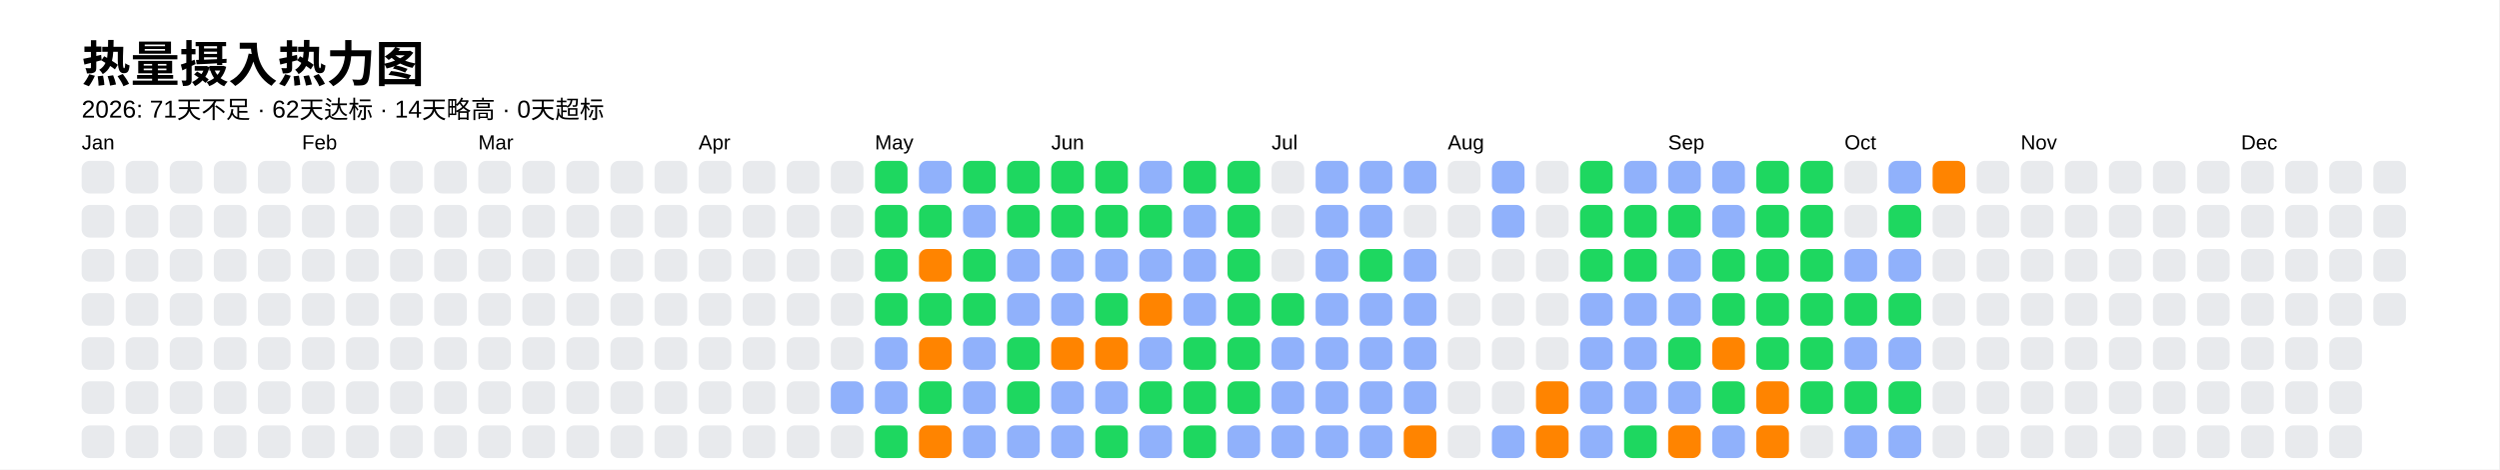
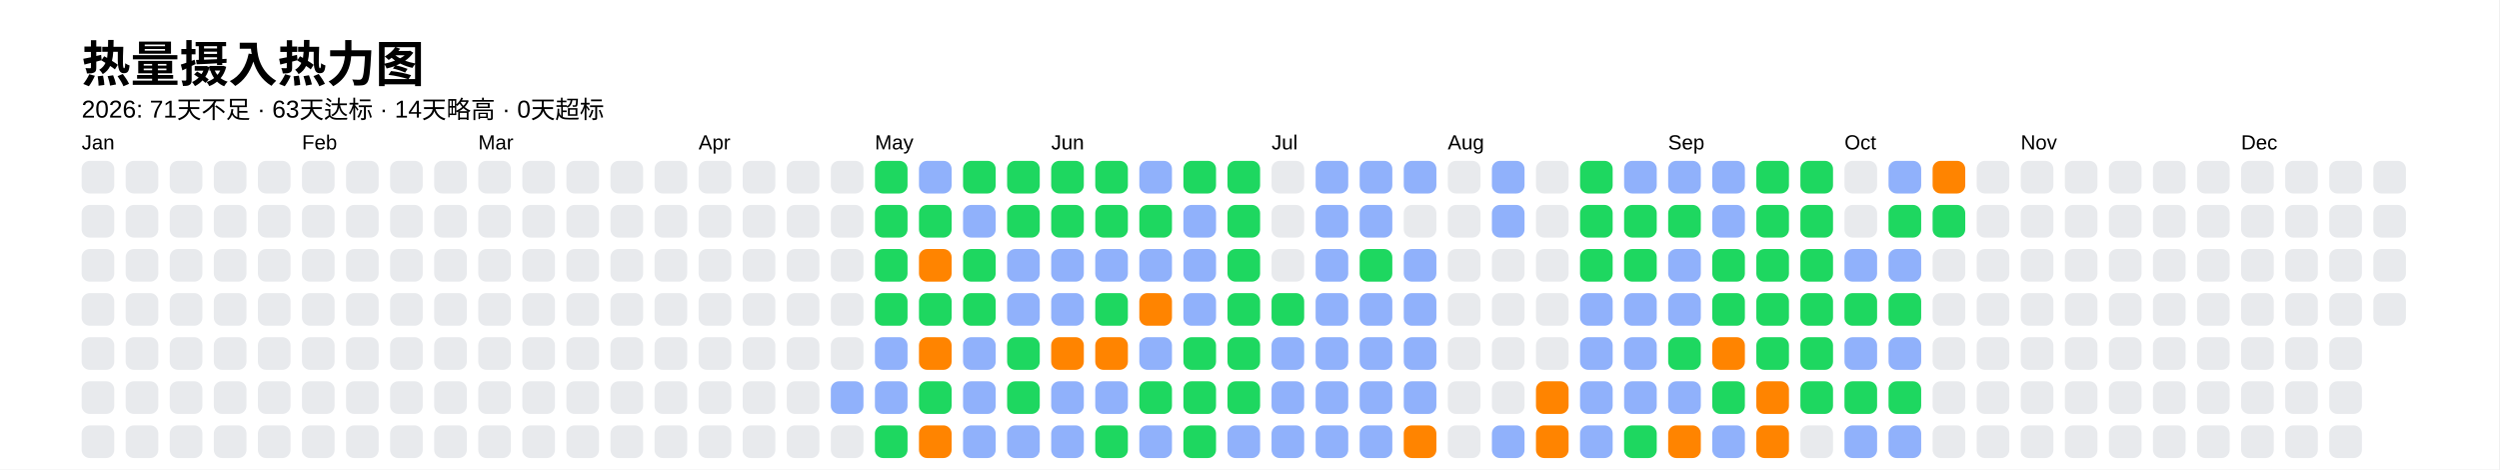
<svg xmlns="http://www.w3.org/2000/svg" style="background-color:white;" baseProfile="full" height="57.5mm" version="1.1" viewBox="0,0,306.2,57.5" width="306.2mm">
  <defs />
  <rect fill="#FFFFFF" height="57.5" width="306.2" x="0" y="0" />
  <text fill="#000000" style="font-size:6px; font-family:Arial; font-weight:bold;" x="10" y="10">热量摄入热力图</text>
-   <text fill="#000000" style="font-size:3px; font-family:Arial;" x="10" y="14.4">2026: 71天不足 · 62天达标 · 14天略高 · 0天超标</text>
+   <text fill="#000000" style="font-size:3px; font-family:Arial;" x="10" y="14.4">2026: 71天不足 · 63天达标 · 14天略高 · 0天超标</text>
  <text fill="#000000" style="font-size:2.5px; font-family:Arial" x="10" y="18.3">Jan</text>
  <rect fill="#E8EAED" height="4" rx="1" ry="1" width="4" x="10" y="19.7" />
  <rect fill="#E8EAED" height="4" rx="1" ry="1" width="4" x="10" y="25.1" />
  <rect fill="#E8EAED" height="4" rx="1" ry="1" width="4" x="10" y="30.5" />
  <rect fill="#E8EAED" height="4" rx="1" ry="1" width="4" x="10" y="35.9" />
  <rect fill="#E8EAED" height="4" rx="1" ry="1" width="4" x="10" y="41.3" />
  <rect fill="#E8EAED" height="4" rx="1" ry="1" width="4" x="10" y="46.7" />
  <rect fill="#E8EAED" height="4" rx="1" ry="1" width="4" x="10" y="52.1" />
  <rect fill="#E8EAED" height="4" rx="1" ry="1" width="4" x="15.4" y="19.7" />
  <rect fill="#E8EAED" height="4" rx="1" ry="1" width="4" x="15.4" y="25.1" />
  <rect fill="#E8EAED" height="4" rx="1" ry="1" width="4" x="15.4" y="30.5" />
  <rect fill="#E8EAED" height="4" rx="1" ry="1" width="4" x="15.4" y="35.9" />
  <rect fill="#E8EAED" height="4" rx="1" ry="1" width="4" x="15.4" y="41.3" />
  <rect fill="#E8EAED" height="4" rx="1" ry="1" width="4" x="15.4" y="46.7" />
  <rect fill="#E8EAED" height="4" rx="1" ry="1" width="4" x="15.4" y="52.1" />
  <rect fill="#E8EAED" height="4" rx="1" ry="1" width="4" x="20.8" y="19.7" />
  <rect fill="#E8EAED" height="4" rx="1" ry="1" width="4" x="20.8" y="25.1" />
  <rect fill="#E8EAED" height="4" rx="1" ry="1" width="4" x="20.8" y="30.5" />
  <rect fill="#E8EAED" height="4" rx="1" ry="1" width="4" x="20.8" y="35.9" />
  <rect fill="#E8EAED" height="4" rx="1" ry="1" width="4" x="20.8" y="41.3" />
  <rect fill="#E8EAED" height="4" rx="1" ry="1" width="4" x="20.8" y="46.7" />
  <rect fill="#E8EAED" height="4" rx="1" ry="1" width="4" x="20.8" y="52.1" />
  <rect fill="#E8EAED" height="4" rx="1" ry="1" width="4" x="26.2" y="19.7" />
  <rect fill="#E8EAED" height="4" rx="1" ry="1" width="4" x="26.2" y="25.1" />
  <rect fill="#E8EAED" height="4" rx="1" ry="1" width="4" x="26.2" y="30.5" />
  <rect fill="#E8EAED" height="4" rx="1" ry="1" width="4" x="26.2" y="35.9" />
  <rect fill="#E8EAED" height="4" rx="1" ry="1" width="4" x="26.2" y="41.3" />
  <rect fill="#E8EAED" height="4" rx="1" ry="1" width="4" x="26.2" y="46.7" />
  <rect fill="#E8EAED" height="4" rx="1" ry="1" width="4" x="26.2" y="52.1" />
  <rect fill="#E8EAED" height="4" rx="1" ry="1" width="4" x="31.6" y="19.7" />
  <rect fill="#E8EAED" height="4" rx="1" ry="1" width="4" x="31.6" y="25.1" />
  <rect fill="#E8EAED" height="4" rx="1" ry="1" width="4" x="31.6" y="30.5" />
  <rect fill="#E8EAED" height="4" rx="1" ry="1" width="4" x="31.6" y="35.9" />
  <rect fill="#E8EAED" height="4" rx="1" ry="1" width="4" x="31.6" y="41.3" />
  <rect fill="#E8EAED" height="4" rx="1" ry="1" width="4" x="31.6" y="46.7" />
  <rect fill="#E8EAED" height="4" rx="1" ry="1" width="4" x="31.6" y="52.1" />
  <text fill="#000000" style="font-size:2.5px; font-family:Arial" x="37.0" y="18.3">Feb</text>
  <rect fill="#E8EAED" height="4" rx="1" ry="1" width="4" x="37.0" y="19.7" />
  <rect fill="#E8EAED" height="4" rx="1" ry="1" width="4" x="37.0" y="25.1" />
  <rect fill="#E8EAED" height="4" rx="1" ry="1" width="4" x="37.0" y="30.5" />
  <rect fill="#E8EAED" height="4" rx="1" ry="1" width="4" x="37.0" y="35.9" />
  <rect fill="#E8EAED" height="4" rx="1" ry="1" width="4" x="37.0" y="41.3" />
  <rect fill="#E8EAED" height="4" rx="1" ry="1" width="4" x="37.0" y="46.7" />
  <rect fill="#E8EAED" height="4" rx="1" ry="1" width="4" x="37.0" y="52.1" />
  <rect fill="#E8EAED" height="4" rx="1" ry="1" width="4" x="42.4" y="19.7" />
  <rect fill="#E8EAED" height="4" rx="1" ry="1" width="4" x="42.4" y="25.1" />
  <rect fill="#E8EAED" height="4" rx="1" ry="1" width="4" x="42.4" y="30.5" />
  <rect fill="#E8EAED" height="4" rx="1" ry="1" width="4" x="42.4" y="35.9" />
  <rect fill="#E8EAED" height="4" rx="1" ry="1" width="4" x="42.4" y="41.3" />
  <rect fill="#E8EAED" height="4" rx="1" ry="1" width="4" x="42.4" y="46.7" />
  <rect fill="#E8EAED" height="4" rx="1" ry="1" width="4" x="42.4" y="52.1" />
  <rect fill="#E8EAED" height="4" rx="1" ry="1" width="4" x="47.8" y="19.7" />
  <rect fill="#E8EAED" height="4" rx="1" ry="1" width="4" x="47.8" y="25.1" />
  <rect fill="#E8EAED" height="4" rx="1" ry="1" width="4" x="47.8" y="30.5" />
  <rect fill="#E8EAED" height="4" rx="1" ry="1" width="4" x="47.8" y="35.9" />
  <rect fill="#E8EAED" height="4" rx="1" ry="1" width="4" x="47.8" y="41.3" />
  <rect fill="#E8EAED" height="4" rx="1" ry="1" width="4" x="47.8" y="46.7" />
  <rect fill="#E8EAED" height="4" rx="1" ry="1" width="4" x="47.8" y="52.1" />
  <rect fill="#E8EAED" height="4" rx="1" ry="1" width="4" x="53.2" y="19.7" />
  <rect fill="#E8EAED" height="4" rx="1" ry="1" width="4" x="53.2" y="25.1" />
  <rect fill="#E8EAED" height="4" rx="1" ry="1" width="4" x="53.2" y="30.5" />
  <rect fill="#E8EAED" height="4" rx="1" ry="1" width="4" x="53.2" y="35.9" />
  <rect fill="#E8EAED" height="4" rx="1" ry="1" width="4" x="53.2" y="41.3" />
  <rect fill="#E8EAED" height="4" rx="1" ry="1" width="4" x="53.2" y="46.7" />
  <rect fill="#E8EAED" height="4" rx="1" ry="1" width="4" x="53.2" y="52.1" />
  <text fill="#000000" style="font-size:2.5px; font-family:Arial" x="58.6" y="18.3">Mar</text>
  <rect fill="#E8EAED" height="4" rx="1" ry="1" width="4" x="58.6" y="19.7" />
  <rect fill="#E8EAED" height="4" rx="1" ry="1" width="4" x="58.6" y="25.1" />
  <rect fill="#E8EAED" height="4" rx="1" ry="1" width="4" x="58.6" y="30.5" />
  <rect fill="#E8EAED" height="4" rx="1" ry="1" width="4" x="58.6" y="35.9" />
  <rect fill="#E8EAED" height="4" rx="1" ry="1" width="4" x="58.6" y="41.3" />
  <rect fill="#E8EAED" height="4" rx="1" ry="1" width="4" x="58.6" y="46.7" />
  <rect fill="#E8EAED" height="4" rx="1" ry="1" width="4" x="58.6" y="52.1" />
  <rect fill="#E8EAED" height="4" rx="1" ry="1" width="4" x="64" y="19.7" />
  <rect fill="#E8EAED" height="4" rx="1" ry="1" width="4" x="64" y="25.1" />
  <rect fill="#E8EAED" height="4" rx="1" ry="1" width="4" x="64" y="30.5" />
  <rect fill="#E8EAED" height="4" rx="1" ry="1" width="4" x="64" y="35.9" />
  <rect fill="#E8EAED" height="4" rx="1" ry="1" width="4" x="64" y="41.3" />
  <rect fill="#E8EAED" height="4" rx="1" ry="1" width="4" x="64" y="46.7" />
  <rect fill="#E8EAED" height="4" rx="1" ry="1" width="4" x="64" y="52.1" />
  <rect fill="#E8EAED" height="4" rx="1" ry="1" width="4" x="69.4" y="19.7" />
  <rect fill="#E8EAED" height="4" rx="1" ry="1" width="4" x="69.4" y="25.1" />
  <rect fill="#E8EAED" height="4" rx="1" ry="1" width="4" x="69.4" y="30.5" />
  <rect fill="#E8EAED" height="4" rx="1" ry="1" width="4" x="69.4" y="35.9" />
  <rect fill="#E8EAED" height="4" rx="1" ry="1" width="4" x="69.4" y="41.3" />
  <rect fill="#E8EAED" height="4" rx="1" ry="1" width="4" x="69.4" y="46.7" />
  <rect fill="#E8EAED" height="4" rx="1" ry="1" width="4" x="69.4" y="52.1" />
  <rect fill="#E8EAED" height="4" rx="1" ry="1" width="4" x="74.8" y="19.7" />
  <rect fill="#E8EAED" height="4" rx="1" ry="1" width="4" x="74.8" y="25.1" />
  <rect fill="#E8EAED" height="4" rx="1" ry="1" width="4" x="74.8" y="30.5" />
  <rect fill="#E8EAED" height="4" rx="1" ry="1" width="4" x="74.8" y="35.9" />
  <rect fill="#E8EAED" height="4" rx="1" ry="1" width="4" x="74.8" y="41.3" />
  <rect fill="#E8EAED" height="4" rx="1" ry="1" width="4" x="74.8" y="46.7" />
  <rect fill="#E8EAED" height="4" rx="1" ry="1" width="4" x="74.8" y="52.1" />
  <rect fill="#E8EAED" height="4" rx="1" ry="1" width="4" x="80.2" y="19.7" />
  <rect fill="#E8EAED" height="4" rx="1" ry="1" width="4" x="80.2" y="25.1" />
  <rect fill="#E8EAED" height="4" rx="1" ry="1" width="4" x="80.2" y="30.5" />
  <rect fill="#E8EAED" height="4" rx="1" ry="1" width="4" x="80.2" y="35.9" />
  <rect fill="#E8EAED" height="4" rx="1" ry="1" width="4" x="80.2" y="41.3" />
  <rect fill="#E8EAED" height="4" rx="1" ry="1" width="4" x="80.2" y="46.7" />
  <rect fill="#E8EAED" height="4" rx="1" ry="1" width="4" x="80.2" y="52.1" />
  <text fill="#000000" style="font-size:2.5px; font-family:Arial" x="85.6" y="18.3">Apr</text>
  <rect fill="#E8EAED" height="4" rx="1" ry="1" width="4" x="85.6" y="19.7" />
  <rect fill="#E8EAED" height="4" rx="1" ry="1" width="4" x="85.6" y="25.1" />
  <rect fill="#E8EAED" height="4" rx="1" ry="1" width="4" x="85.6" y="30.5" />
  <rect fill="#E8EAED" height="4" rx="1" ry="1" width="4" x="85.6" y="35.9" />
  <rect fill="#E8EAED" height="4" rx="1" ry="1" width="4" x="85.6" y="41.3" />
  <rect fill="#E8EAED" height="4" rx="1" ry="1" width="4" x="85.6" y="46.7" />
  <rect fill="#E8EAED" height="4" rx="1" ry="1" width="4" x="85.6" y="52.1" />
  <rect fill="#E8EAED" height="4" rx="1" ry="1" width="4" x="91" y="19.7" />
  <rect fill="#E8EAED" height="4" rx="1" ry="1" width="4" x="91" y="25.1" />
  <rect fill="#E8EAED" height="4" rx="1" ry="1" width="4" x="91" y="30.5" />
  <rect fill="#E8EAED" height="4" rx="1" ry="1" width="4" x="91" y="35.9" />
  <rect fill="#E8EAED" height="4" rx="1" ry="1" width="4" x="91" y="41.3" />
  <rect fill="#E8EAED" height="4" rx="1" ry="1" width="4" x="91" y="46.7" />
  <rect fill="#E8EAED" height="4" rx="1" ry="1" width="4" x="91" y="52.1" />
  <rect fill="#E8EAED" height="4" rx="1" ry="1" width="4" x="96.4" y="19.7" />
  <rect fill="#E8EAED" height="4" rx="1" ry="1" width="4" x="96.4" y="25.1" />
  <rect fill="#E8EAED" height="4" rx="1" ry="1" width="4" x="96.4" y="30.5" />
  <rect fill="#E8EAED" height="4" rx="1" ry="1" width="4" x="96.4" y="35.9" />
  <rect fill="#E8EAED" height="4" rx="1" ry="1" width="4" x="96.4" y="41.3" />
  <rect fill="#E8EAED" height="4" rx="1" ry="1" width="4" x="96.4" y="46.7" />
  <rect fill="#E8EAED" height="4" rx="1" ry="1" width="4" x="96.4" y="52.1" />
  <rect fill="#E8EAED" height="4" rx="1" ry="1" width="4" x="101.8" y="19.7" />
  <rect fill="#E8EAED" height="4" rx="1" ry="1" width="4" x="101.8" y="25.1" />
  <rect fill="#E8EAED" height="4" rx="1" ry="1" width="4" x="101.8" y="30.5" />
  <rect fill="#E8EAED" height="4" rx="1" ry="1" width="4" x="101.8" y="35.9" />
  <rect fill="#E8EAED" height="4" rx="1" ry="1" width="4" x="101.8" y="41.3" />
  <rect fill="#90b1fb" height="4" rx="1" ry="1" width="4" x="101.8" y="46.7" />
  <rect fill="#E8EAED" height="4" rx="1" ry="1" width="4" x="101.8" y="52.1" />
  <text fill="#000000" style="font-size:2.5px; font-family:Arial" x="107.2" y="18.3">May</text>
  <rect fill="#1ed760" height="4" rx="1" ry="1" width="4" x="107.2" y="19.7" />
  <rect fill="#1ed760" height="4" rx="1" ry="1" width="4" x="107.2" y="25.1" />
  <rect fill="#1ed760" height="4" rx="1" ry="1" width="4" x="107.2" y="30.5" />
  <rect fill="#1ed760" height="4" rx="1" ry="1" width="4" x="107.2" y="35.9" />
  <rect fill="#90b1fb" height="4" rx="1" ry="1" width="4" x="107.2" y="41.3" />
  <rect fill="#90b1fb" height="4" rx="1" ry="1" width="4" x="107.2" y="46.7" />
  <rect fill="#1ed760" height="4" rx="1" ry="1" width="4" x="107.2" y="52.1" />
  <rect fill="#90b1fb" height="4" rx="1" ry="1" width="4" x="112.6" y="19.7" />
  <rect fill="#1ed760" height="4" rx="1" ry="1" width="4" x="112.6" y="25.1" />
  <rect fill="#ff8400" height="4" rx="1" ry="1" width="4" x="112.6" y="30.5" />
  <rect fill="#1ed760" height="4" rx="1" ry="1" width="4" x="112.6" y="35.9" />
  <rect fill="#ff8400" height="4" rx="1" ry="1" width="4" x="112.6" y="41.3" />
  <rect fill="#1ed760" height="4" rx="1" ry="1" width="4" x="112.6" y="46.7" />
  <rect fill="#ff8400" height="4" rx="1" ry="1" width="4" x="112.6" y="52.1" />
  <rect fill="#1ed760" height="4" rx="1" ry="1" width="4" x="118" y="19.7" />
  <rect fill="#90b1fb" height="4" rx="1" ry="1" width="4" x="118" y="25.1" />
  <rect fill="#1ed760" height="4" rx="1" ry="1" width="4" x="118" y="30.5" />
  <rect fill="#1ed760" height="4" rx="1" ry="1" width="4" x="118" y="35.9" />
  <rect fill="#90b1fb" height="4" rx="1" ry="1" width="4" x="118" y="41.3" />
  <rect fill="#90b1fb" height="4" rx="1" ry="1" width="4" x="118" y="46.7" />
  <rect fill="#90b1fb" height="4" rx="1" ry="1" width="4" x="118" y="52.1" />
  <rect fill="#1ed760" height="4" rx="1" ry="1" width="4" x="123.4" y="19.7" />
  <rect fill="#1ed760" height="4" rx="1" ry="1" width="4" x="123.4" y="25.1" />
  <rect fill="#90b1fb" height="4" rx="1" ry="1" width="4" x="123.4" y="30.5" />
  <rect fill="#90b1fb" height="4" rx="1" ry="1" width="4" x="123.4" y="35.9" />
  <rect fill="#1ed760" height="4" rx="1" ry="1" width="4" x="123.4" y="41.3" />
  <rect fill="#1ed760" height="4" rx="1" ry="1" width="4" x="123.4" y="46.7" />
  <rect fill="#90b1fb" height="4" rx="1" ry="1" width="4" x="123.4" y="52.1" />
  <text fill="#000000" style="font-size:2.5px; font-family:Arial" x="128.8" y="18.3">Jun</text>
  <rect fill="#1ed760" height="4" rx="1" ry="1" width="4" x="128.8" y="19.7" />
  <rect fill="#1ed760" height="4" rx="1" ry="1" width="4" x="128.8" y="25.1" />
  <rect fill="#90b1fb" height="4" rx="1" ry="1" width="4" x="128.8" y="30.5" />
  <rect fill="#90b1fb" height="4" rx="1" ry="1" width="4" x="128.8" y="35.9" />
  <rect fill="#ff8400" height="4" rx="1" ry="1" width="4" x="128.8" y="41.3" />
  <rect fill="#90b1fb" height="4" rx="1" ry="1" width="4" x="128.8" y="46.7" />
  <rect fill="#90b1fb" height="4" rx="1" ry="1" width="4" x="128.8" y="52.1" />
  <rect fill="#1ed760" height="4" rx="1" ry="1" width="4" x="134.2" y="19.7" />
  <rect fill="#1ed760" height="4" rx="1" ry="1" width="4" x="134.2" y="25.1" />
  <rect fill="#90b1fb" height="4" rx="1" ry="1" width="4" x="134.2" y="30.5" />
  <rect fill="#1ed760" height="4" rx="1" ry="1" width="4" x="134.2" y="35.9" />
  <rect fill="#ff8400" height="4" rx="1" ry="1" width="4" x="134.2" y="41.3" />
  <rect fill="#90b1fb" height="4" rx="1" ry="1" width="4" x="134.2" y="46.7" />
  <rect fill="#1ed760" height="4" rx="1" ry="1" width="4" x="134.2" y="52.1" />
  <rect fill="#90b1fb" height="4" rx="1" ry="1" width="4" x="139.6" y="19.7" />
  <rect fill="#1ed760" height="4" rx="1" ry="1" width="4" x="139.6" y="25.1" />
  <rect fill="#90b1fb" height="4" rx="1" ry="1" width="4" x="139.6" y="30.5" />
  <rect fill="#ff8400" height="4" rx="1" ry="1" width="4" x="139.6" y="35.9" />
  <rect fill="#90b1fb" height="4" rx="1" ry="1" width="4" x="139.6" y="41.3" />
  <rect fill="#1ed760" height="4" rx="1" ry="1" width="4" x="139.6" y="46.7" />
  <rect fill="#90b1fb" height="4" rx="1" ry="1" width="4" x="139.6" y="52.1" />
  <rect fill="#1ed760" height="4" rx="1" ry="1" width="4" x="145" y="19.7" />
  <rect fill="#90b1fb" height="4" rx="1" ry="1" width="4" x="145" y="25.1" />
  <rect fill="#90b1fb" height="4" rx="1" ry="1" width="4" x="145" y="30.5" />
  <rect fill="#90b1fb" height="4" rx="1" ry="1" width="4" x="145" y="35.9" />
  <rect fill="#1ed760" height="4" rx="1" ry="1" width="4" x="145" y="41.3" />
  <rect fill="#1ed760" height="4" rx="1" ry="1" width="4" x="145" y="46.7" />
  <rect fill="#1ed760" height="4" rx="1" ry="1" width="4" x="145" y="52.1" />
  <rect fill="#1ed760" height="4" rx="1" ry="1" width="4" x="150.4" y="19.7" />
  <rect fill="#1ed760" height="4" rx="1" ry="1" width="4" x="150.4" y="25.1" />
  <rect fill="#1ed760" height="4" rx="1" ry="1" width="4" x="150.4" y="30.5" />
  <rect fill="#1ed760" height="4" rx="1" ry="1" width="4" x="150.4" y="35.9" />
  <rect fill="#1ed760" height="4" rx="1" ry="1" width="4" x="150.4" y="41.3" />
  <rect fill="#1ed760" height="4" rx="1" ry="1" width="4" x="150.4" y="46.7" />
  <rect fill="#90b1fb" height="4" rx="1" ry="1" width="4" x="150.4" y="52.1" />
  <text fill="#000000" style="font-size:2.5px; font-family:Arial" x="155.8" y="18.3">Jul</text>
  <rect fill="#E8EAED" height="4" rx="1" ry="1" width="4" x="155.8" y="19.7" />
  <rect fill="#E8EAED" height="4" rx="1" ry="1" width="4" x="155.8" y="25.1" />
  <rect fill="#E8EAED" height="4" rx="1" ry="1" width="4" x="155.8" y="30.5" />
  <rect fill="#1ed760" height="4" rx="1" ry="1" width="4" x="155.8" y="35.9" />
  <rect fill="#90b1fb" height="4" rx="1" ry="1" width="4" x="155.8" y="41.3" />
  <rect fill="#90b1fb" height="4" rx="1" ry="1" width="4" x="155.8" y="46.7" />
  <rect fill="#90b1fb" height="4" rx="1" ry="1" width="4" x="155.8" y="52.1" />
  <rect fill="#90b1fb" height="4" rx="1" ry="1" width="4" x="161.2" y="19.7" />
  <rect fill="#90b1fb" height="4" rx="1" ry="1" width="4" x="161.2" y="25.1" />
  <rect fill="#90b1fb" height="4" rx="1" ry="1" width="4" x="161.2" y="30.5" />
  <rect fill="#90b1fb" height="4" rx="1" ry="1" width="4" x="161.2" y="35.9" />
  <rect fill="#90b1fb" height="4" rx="1" ry="1" width="4" x="161.2" y="41.3" />
  <rect fill="#90b1fb" height="4" rx="1" ry="1" width="4" x="161.2" y="46.7" />
  <rect fill="#90b1fb" height="4" rx="1" ry="1" width="4" x="161.2" y="52.1" />
  <rect fill="#90b1fb" height="4" rx="1" ry="1" width="4" x="166.6" y="19.7" />
  <rect fill="#90b1fb" height="4" rx="1" ry="1" width="4" x="166.6" y="25.1" />
  <rect fill="#1ed760" height="4" rx="1" ry="1" width="4" x="166.6" y="30.5" />
  <rect fill="#90b1fb" height="4" rx="1" ry="1" width="4" x="166.6" y="35.9" />
  <rect fill="#90b1fb" height="4" rx="1" ry="1" width="4" x="166.6" y="41.3" />
  <rect fill="#90b1fb" height="4" rx="1" ry="1" width="4" x="166.6" y="46.7" />
  <rect fill="#90b1fb" height="4" rx="1" ry="1" width="4" x="166.6" y="52.1" />
  <rect fill="#90b1fb" height="4" rx="1" ry="1" width="4" x="172" y="19.7" />
  <rect fill="#E8EAED" height="4" rx="1" ry="1" width="4" x="172" y="25.1" />
  <rect fill="#90b1fb" height="4" rx="1" ry="1" width="4" x="172" y="30.5" />
  <rect fill="#90b1fb" height="4" rx="1" ry="1" width="4" x="172" y="35.9" />
  <rect fill="#90b1fb" height="4" rx="1" ry="1" width="4" x="172" y="41.3" />
  <rect fill="#90b1fb" height="4" rx="1" ry="1" width="4" x="172" y="46.7" />
  <rect fill="#ff8400" height="4" rx="1" ry="1" width="4" x="172" y="52.1" />
  <text fill="#000000" style="font-size:2.5px; font-family:Arial" x="177.4" y="18.3">Aug</text>
  <rect fill="#E8EAED" height="4" rx="1" ry="1" width="4" x="177.4" y="19.7" />
  <rect fill="#E8EAED" height="4" rx="1" ry="1" width="4" x="177.4" y="25.1" />
  <rect fill="#E8EAED" height="4" rx="1" ry="1" width="4" x="177.4" y="30.5" />
  <rect fill="#E8EAED" height="4" rx="1" ry="1" width="4" x="177.4" y="35.9" />
  <rect fill="#E8EAED" height="4" rx="1" ry="1" width="4" x="177.4" y="41.3" />
  <rect fill="#E8EAED" height="4" rx="1" ry="1" width="4" x="177.4" y="46.7" />
  <rect fill="#E8EAED" height="4" rx="1" ry="1" width="4" x="177.4" y="52.1" />
  <rect fill="#90b1fb" height="4" rx="1" ry="1" width="4" x="182.8" y="19.7" />
  <rect fill="#90b1fb" height="4" rx="1" ry="1" width="4" x="182.8" y="25.1" />
  <rect fill="#E8EAED" height="4" rx="1" ry="1" width="4" x="182.8" y="30.5" />
  <rect fill="#E8EAED" height="4" rx="1" ry="1" width="4" x="182.8" y="35.9" />
  <rect fill="#E8EAED" height="4" rx="1" ry="1" width="4" x="182.8" y="41.3" />
  <rect fill="#E8EAED" height="4" rx="1" ry="1" width="4" x="182.8" y="46.7" />
  <rect fill="#90b1fb" height="4" rx="1" ry="1" width="4" x="182.8" y="52.1" />
  <rect fill="#E8EAED" height="4" rx="1" ry="1" width="4" x="188.2" y="19.7" />
  <rect fill="#E8EAED" height="4" rx="1" ry="1" width="4" x="188.2" y="25.1" />
  <rect fill="#E8EAED" height="4" rx="1" ry="1" width="4" x="188.2" y="30.5" />
  <rect fill="#E8EAED" height="4" rx="1" ry="1" width="4" x="188.2" y="35.9" />
  <rect fill="#E8EAED" height="4" rx="1" ry="1" width="4" x="188.2" y="41.3" />
  <rect fill="#ff8400" height="4" rx="1" ry="1" width="4" x="188.2" y="46.7" />
  <rect fill="#ff8400" height="4" rx="1" ry="1" width="4" x="188.2" y="52.1" />
  <rect fill="#1ed760" height="4" rx="1" ry="1" width="4" x="193.6" y="19.7" />
  <rect fill="#1ed760" height="4" rx="1" ry="1" width="4" x="193.6" y="25.1" />
  <rect fill="#1ed760" height="4" rx="1" ry="1" width="4" x="193.6" y="30.5" />
  <rect fill="#90b1fb" height="4" rx="1" ry="1" width="4" x="193.6" y="35.9" />
  <rect fill="#90b1fb" height="4" rx="1" ry="1" width="4" x="193.6" y="41.3" />
  <rect fill="#90b1fb" height="4" rx="1" ry="1" width="4" x="193.6" y="46.7" />
  <rect fill="#90b1fb" height="4" rx="1" ry="1" width="4" x="193.6" y="52.1" />
  <rect fill="#90b1fb" height="4" rx="1" ry="1" width="4" x="199" y="19.7" />
  <rect fill="#1ed760" height="4" rx="1" ry="1" width="4" x="199" y="25.1" />
  <rect fill="#1ed760" height="4" rx="1" ry="1" width="4" x="199" y="30.5" />
  <rect fill="#90b1fb" height="4" rx="1" ry="1" width="4" x="199" y="35.9" />
  <rect fill="#90b1fb" height="4" rx="1" ry="1" width="4" x="199" y="41.3" />
  <rect fill="#90b1fb" height="4" rx="1" ry="1" width="4" x="199" y="46.7" />
  <rect fill="#1ed760" height="4" rx="1" ry="1" width="4" x="199" y="52.1" />
  <text fill="#000000" style="font-size:2.5px; font-family:Arial" x="204.4" y="18.3">Sep</text>
  <rect fill="#90b1fb" height="4" rx="1" ry="1" width="4" x="204.4" y="19.7" />
  <rect fill="#1ed760" height="4" rx="1" ry="1" width="4" x="204.4" y="25.1" />
  <rect fill="#90b1fb" height="4" rx="1" ry="1" width="4" x="204.4" y="30.5" />
  <rect fill="#90b1fb" height="4" rx="1" ry="1" width="4" x="204.4" y="35.9" />
  <rect fill="#1ed760" height="4" rx="1" ry="1" width="4" x="204.4" y="41.3" />
  <rect fill="#90b1fb" height="4" rx="1" ry="1" width="4" x="204.4" y="46.7" />
  <rect fill="#ff8400" height="4" rx="1" ry="1" width="4" x="204.4" y="52.1" />
  <rect fill="#90b1fb" height="4" rx="1" ry="1" width="4" x="209.8" y="19.7" />
  <rect fill="#90b1fb" height="4" rx="1" ry="1" width="4" x="209.8" y="25.1" />
  <rect fill="#1ed760" height="4" rx="1" ry="1" width="4" x="209.8" y="30.5" />
  <rect fill="#1ed760" height="4" rx="1" ry="1" width="4" x="209.8" y="35.9" />
  <rect fill="#ff8400" height="4" rx="1" ry="1" width="4" x="209.8" y="41.3" />
  <rect fill="#1ed760" height="4" rx="1" ry="1" width="4" x="209.8" y="46.7" />
  <rect fill="#90b1fb" height="4" rx="1" ry="1" width="4" x="209.8" y="52.1" />
  <rect fill="#1ed760" height="4" rx="1" ry="1" width="4" x="215.2" y="19.7" />
  <rect fill="#1ed760" height="4" rx="1" ry="1" width="4" x="215.2" y="25.1" />
  <rect fill="#1ed760" height="4" rx="1" ry="1" width="4" x="215.2" y="30.5" />
  <rect fill="#1ed760" height="4" rx="1" ry="1" width="4" x="215.2" y="35.9" />
  <rect fill="#1ed760" height="4" rx="1" ry="1" width="4" x="215.2" y="41.3" />
  <rect fill="#ff8400" height="4" rx="1" ry="1" width="4" x="215.2" y="46.7" />
  <rect fill="#ff8400" height="4" rx="1" ry="1" width="4" x="215.2" y="52.1" />
  <rect fill="#1ed760" height="4" rx="1" ry="1" width="4" x="220.6" y="19.7" />
  <rect fill="#1ed760" height="4" rx="1" ry="1" width="4" x="220.6" y="25.1" />
  <rect fill="#1ed760" height="4" rx="1" ry="1" width="4" x="220.6" y="30.5" />
  <rect fill="#1ed760" height="4" rx="1" ry="1" width="4" x="220.6" y="35.9" />
  <rect fill="#1ed760" height="4" rx="1" ry="1" width="4" x="220.6" y="41.3" />
  <rect fill="#1ed760" height="4" rx="1" ry="1" width="4" x="220.6" y="46.7" />
  <rect fill="#E8EAED" height="4" rx="1" ry="1" width="4" x="220.6" y="52.1" />
  <text fill="#000000" style="font-size:2.5px; font-family:Arial" x="226" y="18.3">Oct</text>
  <rect fill="#E8EAED" height="4" rx="1" ry="1" width="4" x="226" y="19.7" />
  <rect fill="#E8EAED" height="4" rx="1" ry="1" width="4" x="226" y="25.1" />
  <rect fill="#90b1fb" height="4" rx="1" ry="1" width="4" x="226" y="30.5" />
  <rect fill="#1ed760" height="4" rx="1" ry="1" width="4" x="226" y="35.9" />
  <rect fill="#90b1fb" height="4" rx="1" ry="1" width="4" x="226" y="41.3" />
  <rect fill="#1ed760" height="4" rx="1" ry="1" width="4" x="226" y="46.7" />
  <rect fill="#90b1fb" height="4" rx="1" ry="1" width="4" x="226" y="52.1" />
  <rect fill="#90b1fb" height="4" rx="1" ry="1" width="4" x="231.4" y="19.7" />
  <rect fill="#1ed760" height="4" rx="1" ry="1" width="4" x="231.4" y="25.1" />
  <rect fill="#90b1fb" height="4" rx="1" ry="1" width="4" x="231.4" y="30.5" />
  <rect fill="#1ed760" height="4" rx="1" ry="1" width="4" x="231.4" y="35.9" />
  <rect fill="#90b1fb" height="4" rx="1" ry="1" width="4" x="231.4" y="41.3" />
  <rect fill="#1ed760" height="4" rx="1" ry="1" width="4" x="231.4" y="46.7" />
  <rect fill="#90b1fb" height="4" rx="1" ry="1" width="4" x="231.4" y="52.1" />
  <rect fill="#ff8400" height="4" rx="1" ry="1" width="4" x="236.8" y="19.7" />
-   <rect fill="#E8EAED" height="4" rx="1" ry="1" width="4" x="236.8" y="25.1" />
+   <rect fill="#1ed760" height="4" rx="1" ry="1" width="4" x="236.8" y="25.1" />
  <rect fill="#E8EAED" height="4" rx="1" ry="1" width="4" x="236.8" y="30.5" />
  <rect fill="#E8EAED" height="4" rx="1" ry="1" width="4" x="236.8" y="35.9" />
  <rect fill="#E8EAED" height="4" rx="1" ry="1" width="4" x="236.8" y="41.3" />
  <rect fill="#E8EAED" height="4" rx="1" ry="1" width="4" x="236.8" y="46.7" />
  <rect fill="#E8EAED" height="4" rx="1" ry="1" width="4" x="236.8" y="52.1" />
  <rect fill="#E8EAED" height="4" rx="1" ry="1" width="4" x="242.2" y="19.7" />
  <rect fill="#E8EAED" height="4" rx="1" ry="1" width="4" x="242.2" y="25.1" />
  <rect fill="#E8EAED" height="4" rx="1" ry="1" width="4" x="242.2" y="30.5" />
  <rect fill="#E8EAED" height="4" rx="1" ry="1" width="4" x="242.2" y="35.9" />
  <rect fill="#E8EAED" height="4" rx="1" ry="1" width="4" x="242.2" y="41.3" />
  <rect fill="#E8EAED" height="4" rx="1" ry="1" width="4" x="242.2" y="46.7" />
  <rect fill="#E8EAED" height="4" rx="1" ry="1" width="4" x="242.2" y="52.1" />
  <text fill="#000000" style="font-size:2.5px; font-family:Arial" x="247.6" y="18.3">Nov</text>
  <rect fill="#E8EAED" height="4" rx="1" ry="1" width="4" x="247.6" y="19.7" />
  <rect fill="#E8EAED" height="4" rx="1" ry="1" width="4" x="247.6" y="25.1" />
  <rect fill="#E8EAED" height="4" rx="1" ry="1" width="4" x="247.6" y="30.5" />
  <rect fill="#E8EAED" height="4" rx="1" ry="1" width="4" x="247.6" y="35.9" />
  <rect fill="#E8EAED" height="4" rx="1" ry="1" width="4" x="247.6" y="41.3" />
  <rect fill="#E8EAED" height="4" rx="1" ry="1" width="4" x="247.6" y="46.7" />
  <rect fill="#E8EAED" height="4" rx="1" ry="1" width="4" x="247.6" y="52.1" />
  <rect fill="#E8EAED" height="4" rx="1" ry="1" width="4" x="253" y="19.7" />
  <rect fill="#E8EAED" height="4" rx="1" ry="1" width="4" x="253" y="25.1" />
  <rect fill="#E8EAED" height="4" rx="1" ry="1" width="4" x="253" y="30.5" />
  <rect fill="#E8EAED" height="4" rx="1" ry="1" width="4" x="253" y="35.9" />
  <rect fill="#E8EAED" height="4" rx="1" ry="1" width="4" x="253" y="41.3" />
  <rect fill="#E8EAED" height="4" rx="1" ry="1" width="4" x="253" y="46.7" />
  <rect fill="#E8EAED" height="4" rx="1" ry="1" width="4" x="253" y="52.1" />
  <rect fill="#E8EAED" height="4" rx="1" ry="1" width="4" x="258.4" y="19.7" />
  <rect fill="#E8EAED" height="4" rx="1" ry="1" width="4" x="258.4" y="25.1" />
  <rect fill="#E8EAED" height="4" rx="1" ry="1" width="4" x="258.4" y="30.5" />
  <rect fill="#E8EAED" height="4" rx="1" ry="1" width="4" x="258.4" y="35.9" />
  <rect fill="#E8EAED" height="4" rx="1" ry="1" width="4" x="258.4" y="41.3" />
  <rect fill="#E8EAED" height="4" rx="1" ry="1" width="4" x="258.4" y="46.7" />
  <rect fill="#E8EAED" height="4" rx="1" ry="1" width="4" x="258.4" y="52.1" />
  <rect fill="#E8EAED" height="4" rx="1" ry="1" width="4" x="263.8" y="19.7" />
  <rect fill="#E8EAED" height="4" rx="1" ry="1" width="4" x="263.8" y="25.1" />
  <rect fill="#E8EAED" height="4" rx="1" ry="1" width="4" x="263.8" y="30.5" />
  <rect fill="#E8EAED" height="4" rx="1" ry="1" width="4" x="263.8" y="35.9" />
  <rect fill="#E8EAED" height="4" rx="1" ry="1" width="4" x="263.8" y="41.3" />
  <rect fill="#E8EAED" height="4" rx="1" ry="1" width="4" x="263.8" y="46.7" />
  <rect fill="#E8EAED" height="4" rx="1" ry="1" width="4" x="263.8" y="52.1" />
  <rect fill="#E8EAED" height="4" rx="1" ry="1" width="4" x="269.2" y="19.7" />
  <rect fill="#E8EAED" height="4" rx="1" ry="1" width="4" x="269.2" y="25.1" />
  <rect fill="#E8EAED" height="4" rx="1" ry="1" width="4" x="269.2" y="30.5" />
  <rect fill="#E8EAED" height="4" rx="1" ry="1" width="4" x="269.2" y="35.9" />
  <rect fill="#E8EAED" height="4" rx="1" ry="1" width="4" x="269.2" y="41.3" />
  <rect fill="#E8EAED" height="4" rx="1" ry="1" width="4" x="269.2" y="46.7" />
  <rect fill="#E8EAED" height="4" rx="1" ry="1" width="4" x="269.2" y="52.1" />
  <text fill="#000000" style="font-size:2.5px; font-family:Arial" x="274.6" y="18.3">Dec</text>
  <rect fill="#E8EAED" height="4" rx="1" ry="1" width="4" x="274.6" y="19.7" />
  <rect fill="#E8EAED" height="4" rx="1" ry="1" width="4" x="274.6" y="25.1" />
  <rect fill="#E8EAED" height="4" rx="1" ry="1" width="4" x="274.6" y="30.5" />
  <rect fill="#E8EAED" height="4" rx="1" ry="1" width="4" x="274.6" y="35.9" />
  <rect fill="#E8EAED" height="4" rx="1" ry="1" width="4" x="274.6" y="41.3" />
  <rect fill="#E8EAED" height="4" rx="1" ry="1" width="4" x="274.6" y="46.7" />
  <rect fill="#E8EAED" height="4" rx="1" ry="1" width="4" x="274.6" y="52.1" />
  <rect fill="#E8EAED" height="4" rx="1" ry="1" width="4" x="280" y="19.7" />
  <rect fill="#E8EAED" height="4" rx="1" ry="1" width="4" x="280" y="25.1" />
  <rect fill="#E8EAED" height="4" rx="1" ry="1" width="4" x="280" y="30.5" />
  <rect fill="#E8EAED" height="4" rx="1" ry="1" width="4" x="280" y="35.9" />
  <rect fill="#E8EAED" height="4" rx="1" ry="1" width="4" x="280" y="41.3" />
  <rect fill="#E8EAED" height="4" rx="1" ry="1" width="4" x="280" y="46.7" />
  <rect fill="#E8EAED" height="4" rx="1" ry="1" width="4" x="280" y="52.1" />
  <rect fill="#E8EAED" height="4" rx="1" ry="1" width="4" x="285.4" y="19.7" />
  <rect fill="#E8EAED" height="4" rx="1" ry="1" width="4" x="285.4" y="25.1" />
  <rect fill="#E8EAED" height="4" rx="1" ry="1" width="4" x="285.4" y="30.5" />
  <rect fill="#E8EAED" height="4" rx="1" ry="1" width="4" x="285.4" y="35.9" />
  <rect fill="#E8EAED" height="4" rx="1" ry="1" width="4" x="285.4" y="41.3" />
  <rect fill="#E8EAED" height="4" rx="1" ry="1" width="4" x="285.4" y="46.7" />
  <rect fill="#E8EAED" height="4" rx="1" ry="1" width="4" x="285.4" y="52.1" />
  <rect fill="#E8EAED" height="4" rx="1" ry="1" width="4" x="290.8" y="19.7" />
  <rect fill="#E8EAED" height="4" rx="1" ry="1" width="4" x="290.8" y="25.1" />
  <rect fill="#E8EAED" height="4" rx="1" ry="1" width="4" x="290.8" y="30.5" />
  <rect fill="#E8EAED" height="4" rx="1" ry="1" width="4" x="290.8" y="35.9" />
</svg>
